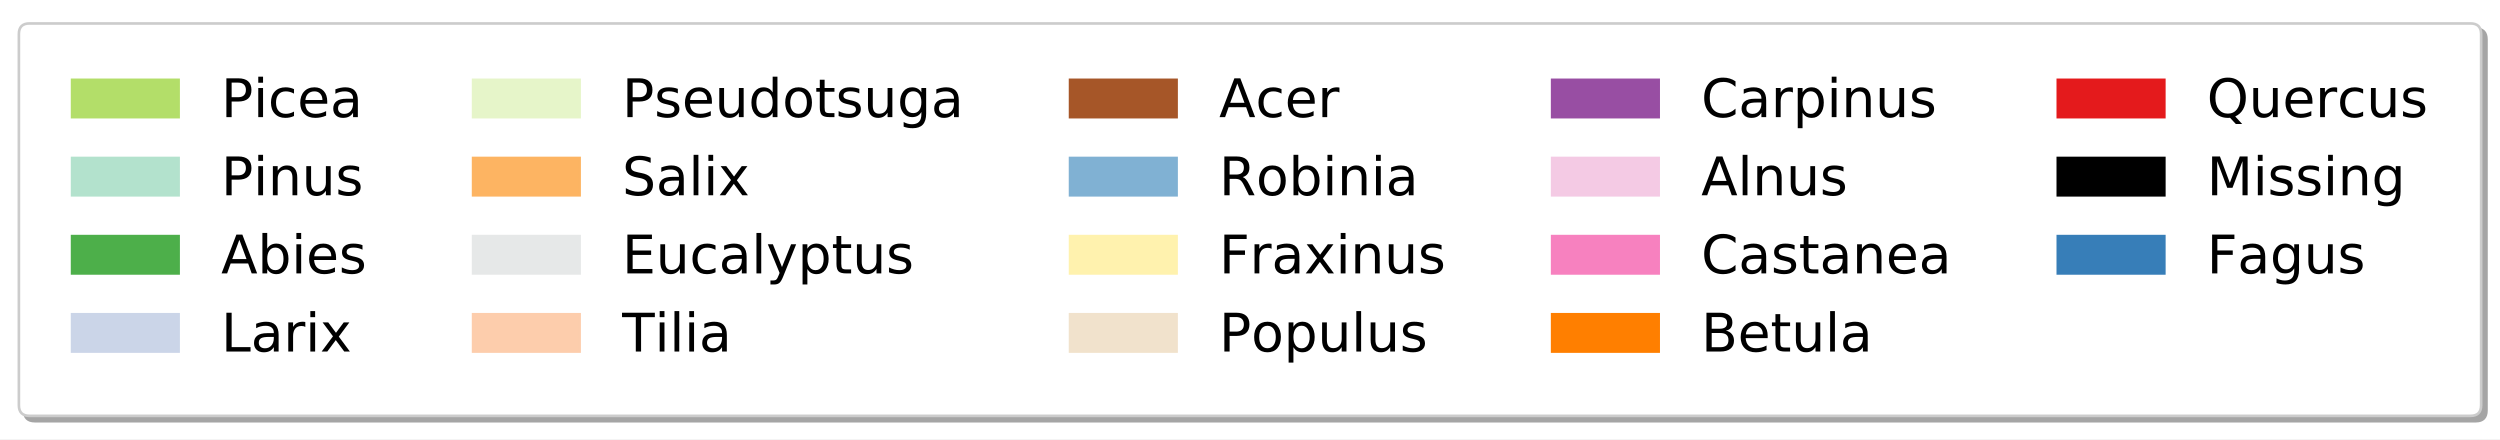
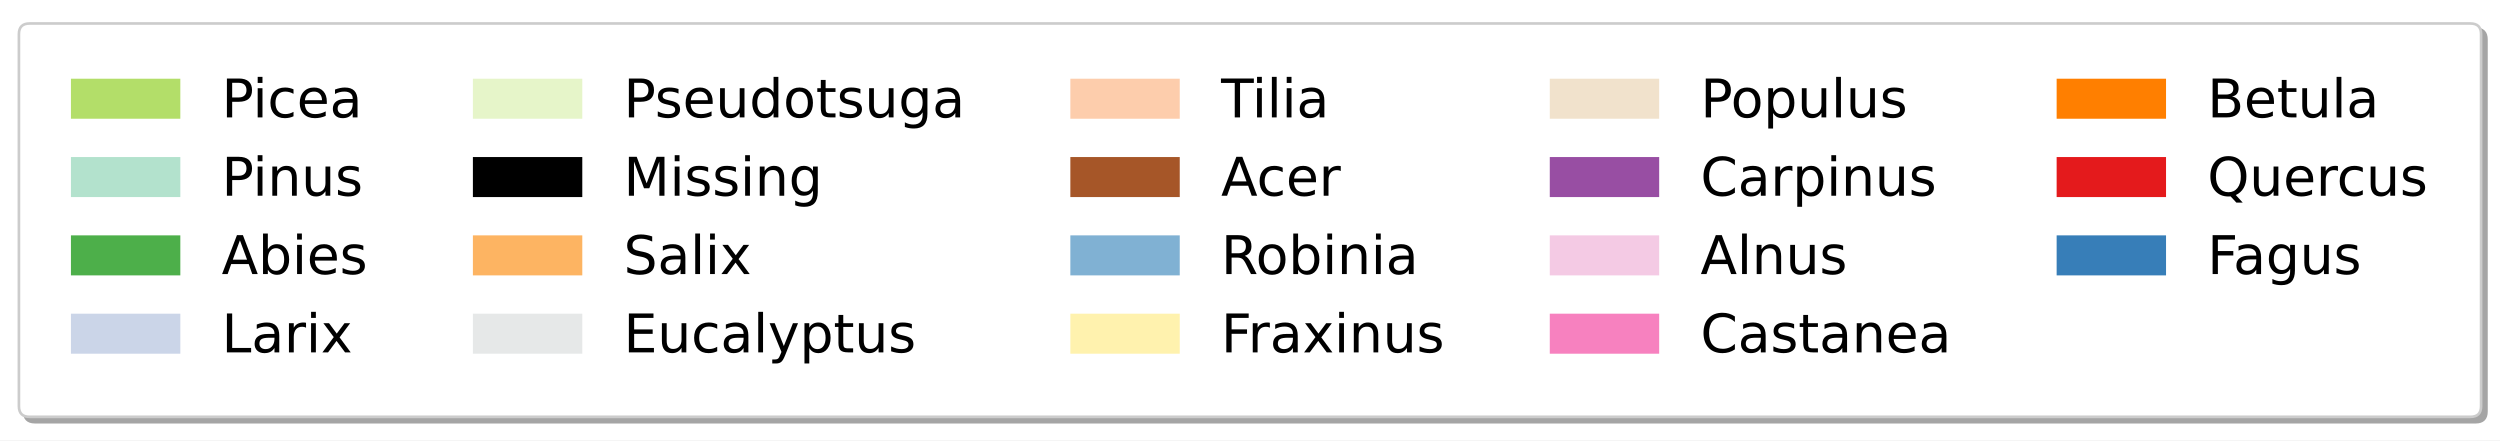
- <svg xmlns="http://www.w3.org/2000/svg" xmlns:xlink="http://www.w3.org/1999/xlink" height="165.04pt" version="1.1" viewBox="0 0 939.247 165.04" width="939.247pt">
+ <svg xmlns="http://www.w3.org/2000/svg" xmlns:xlink="http://www.w3.org/1999/xlink" height="165.04pt" version="1.1" viewBox="0 0 937.02 165.04" width="937.02pt">
  <defs>
    <style type="text/css">
*{stroke-linecap:butt;stroke-linejoin:round;}
  </style>
  </defs>
  <g id="figure_1">
    <g id="patch_1">
-       <path d="M 0 165.04  L 939.247 165.04  L 939.247 0  L 0 0  z " style="fill:#ffffff;" />
+       <path d="M 0 165.04  L 937.02 165.04  L 937.02 0  L 0 0  z " style="fill:#ffffff;" />
    </g>
    <g id="axes_1" />
    <g id="legend_1">
      <g id="patch_2">
-         <path d="M 13.091 158.232  L 930.157 158.232  Q 934.157 158.232 934.157 154.232  L 934.157 14.807  Q 934.157 10.807 930.157 10.807  L 13.091 10.807  Q 9.091 10.807 9.091 14.807  L 9.091 154.232  Q 9.091 158.232 13.091 158.232  z " style="fill:#4c4c4c;opacity:0.5;stroke:#4c4c4c;stroke-linejoin:miter;" />
+         <path d="M 13.087 158.232  L 927.933 158.232  Q 931.933 158.232 931.933 154.232  L 931.933 14.807  Q 931.933 10.807 927.933 10.807  L 13.087 10.807  Q 9.087 10.807 9.087 14.807  L 9.087 154.232  Q 9.087 158.232 13.087 158.232  z " style="fill:#4c4c4c;opacity:0.5;stroke:#4c4c4c;stroke-linejoin:miter;" />
      </g>
      <g id="patch_3">
-         <path d="M 11.091 156.232  L 928.157 156.232  Q 932.157 156.232 932.157 152.232  L 932.157 12.807  Q 932.157 8.807 928.157 8.807  L 11.091 8.807  Q 7.091 8.807 7.091 12.807  L 7.091 152.232  Q 7.091 156.232 11.091 156.232  z " style="fill:#ffffff;stroke:#cccccc;stroke-linejoin:miter;" />
+         <path d="M 11.087 156.232  L 925.933 156.232  Q 929.933 156.232 929.933 152.232  L 929.933 12.807  Q 929.933 8.807 925.933 8.807  L 11.087 8.807  Q 7.087 8.807 7.087 12.807  L 7.087 152.232  Q 7.087 156.232 11.087 156.232  z " style="fill:#ffffff;stroke:#cccccc;stroke-linejoin:miter;" />
      </g>
      <g id="patch_4">
-         <path d="M 27.091 44.004  L 67.091 44.004  L 67.091 30.004  L 27.091 30.004  z " style="fill:#b3de69;stroke:#b3de69;stroke-linejoin:miter;" />
+         <path d="M 27.087 44.004  L 67.087 44.004  L 67.087 30.004  L 27.087 30.004  z " style="fill:#b3de69;stroke:#b3de69;stroke-linejoin:miter;" />
      </g>
      <g id="text_1">
        <defs>
          <path d="M 19.672 64.797  L 19.672 37.406  L 32.078 37.406  Q 38.969 37.406 42.719 40.969  Q 46.484 44.531 46.484 51.125  Q 46.484 57.672 42.719 61.234  Q 38.969 64.797 32.078 64.797  z M 9.812 72.906  L 32.078 72.906  Q 44.344 72.906 50.609 67.359  Q 56.891 61.812 56.891 51.125  Q 56.891 40.328 50.609 34.812  Q 44.344 29.297 32.078 29.297  L 19.672 29.297  L 19.672 0  L 9.812 0  z " id="DejaVuSans-80" />
          <path d="M 9.422 54.688  L 18.406 54.688  L 18.406 0  L 9.422 0  z M 9.422 75.984  L 18.406 75.984  L 18.406 64.594  L 9.422 64.594  z " id="DejaVuSans-105" />
          <path d="M 48.781 52.594  L 48.781 44.188  Q 44.969 46.297 41.141 47.344  Q 37.312 48.391 33.406 48.391  Q 24.656 48.391 19.812 42.844  Q 14.984 37.312 14.984 27.297  Q 14.984 17.281 19.812 11.734  Q 24.656 6.203 33.406 6.203  Q 37.312 6.203 41.141 7.25  Q 44.969 8.297 48.781 10.406  L 48.781 2.094  Q 45.016 0.344 40.984 -0.531  Q 36.969 -1.422 32.422 -1.422  Q 20.062 -1.422 12.781 6.344  Q 5.516 14.109 5.516 27.297  Q 5.516 40.672 12.859 48.328  Q 20.219 56 33.016 56  Q 37.156 56 41.109 55.141  Q 45.062 54.297 48.781 52.594  z " id="DejaVuSans-99" />
          <path d="M 56.203 29.594  L 56.203 25.203  L 14.891 25.203  Q 15.484 15.922 20.484 11.062  Q 25.484 6.203 34.422 6.203  Q 39.594 6.203 44.453 7.469  Q 49.312 8.734 54.109 11.281  L 54.109 2.781  Q 49.266 0.734 44.188 -0.344  Q 39.109 -1.422 33.891 -1.422  Q 20.797 -1.422 13.156 6.188  Q 5.516 13.812 5.516 26.812  Q 5.516 40.234 12.766 48.109  Q 20.016 56 32.328 56  Q 43.359 56 49.781 48.891  Q 56.203 41.797 56.203 29.594  z M 47.219 32.234  Q 47.125 39.594 43.094 43.984  Q 39.062 48.391 32.422 48.391  Q 24.906 48.391 20.391 44.141  Q 15.875 39.891 15.188 32.172  z " id="DejaVuSans-101" />
          <path d="M 34.281 27.484  Q 23.391 27.484 19.188 25  Q 14.984 22.516 14.984 16.5  Q 14.984 11.719 18.141 8.906  Q 21.297 6.109 26.703 6.109  Q 34.188 6.109 38.703 11.406  Q 43.219 16.703 43.219 25.484  L 43.219 27.484  z M 52.203 31.203  L 52.203 0  L 43.219 0  L 43.219 8.297  Q 40.141 3.328 35.547 0.953  Q 30.953 -1.422 24.312 -1.422  Q 15.922 -1.422 10.953 3.297  Q 6 8.016 6 15.922  Q 6 25.141 12.172 29.828  Q 18.359 34.516 30.609 34.516  L 43.219 34.516  L 43.219 35.406  Q 43.219 41.609 39.141 45  Q 35.062 48.391 27.688 48.391  Q 23 48.391 18.547 47.266  Q 14.109 46.141 10.016 43.891  L 10.016 52.203  Q 14.938 54.109 19.578 55.047  Q 24.219 56 28.609 56  Q 40.484 56 46.344 49.844  Q 52.203 43.703 52.203 31.203  z " id="DejaVuSans-97" />
        </defs>
-         <g transform="translate(83.09094 44.00438)scale(0.2 -0.2)">
+         <g transform="translate(83.08656 44.00438)scale(0.2 -0.2)">
          <use xlink:href="#DejaVuSans-80" />
-           <use x="60.271" xlink:href="#DejaVuSans-105" />
-           <use x="88.055" xlink:href="#DejaVuSans-99" />
-           <use x="143.035" xlink:href="#DejaVuSans-101" />
-           <use x="204.559" xlink:href="#DejaVuSans-97" />
+           <use x="58.053" xlink:href="#DejaVuSans-105" />
+           <use x="85.836" xlink:href="#DejaVuSans-99" />
+           <use x="140.816" xlink:href="#DejaVuSans-101" />
+           <use x="202.34" xlink:href="#DejaVuSans-97" />
        </g>
      </g>
      <g id="patch_5">
-         <path d="M 27.091 73.361  L 67.091 73.361  L 67.091 59.361  L 27.091 59.361  z " style="fill:#b3e2cd;stroke:#b3e2cd;stroke-linejoin:miter;" />
+         <path d="M 27.087 73.361  L 67.087 73.361  L 67.087 59.361  L 27.087 59.361  z " style="fill:#b3e2cd;stroke:#b3e2cd;stroke-linejoin:miter;" />
      </g>
      <g id="text_2">
        <defs>
          <path d="M 54.891 33.016  L 54.891 0  L 45.906 0  L 45.906 32.719  Q 45.906 40.484 42.875 44.328  Q 39.844 48.188 33.797 48.188  Q 26.516 48.188 22.312 43.547  Q 18.109 38.922 18.109 30.906  L 18.109 0  L 9.078 0  L 9.078 54.688  L 18.109 54.688  L 18.109 46.188  Q 21.344 51.125 25.703 53.562  Q 30.078 56 35.797 56  Q 45.219 56 50.047 50.172  Q 54.891 44.344 54.891 33.016  z " id="DejaVuSans-110" />
          <path d="M 8.5 21.578  L 8.5 54.688  L 17.484 54.688  L 17.484 21.922  Q 17.484 14.156 20.5 10.266  Q 23.531 6.391 29.594 6.391  Q 36.859 6.391 41.078 11.031  Q 45.312 15.672 45.312 23.688  L 45.312 54.688  L 54.297 54.688  L 54.297 0  L 45.312 0  L 45.312 8.406  Q 42.047 3.422 37.719 1  Q 33.406 -1.422 27.688 -1.422  Q 18.266 -1.422 13.375 4.438  Q 8.5 10.297 8.5 21.578  z M 31.109 56  z " id="DejaVuSans-117" />
          <path d="M 44.281 53.078  L 44.281 44.578  Q 40.484 46.531 36.375 47.5  Q 32.281 48.484 27.875 48.484  Q 21.188 48.484 17.844 46.438  Q 14.5 44.391 14.5 40.281  Q 14.5 37.156 16.891 35.375  Q 19.281 33.594 26.516 31.984  L 29.594 31.297  Q 39.156 29.25 43.188 25.516  Q 47.219 21.781 47.219 15.094  Q 47.219 7.469 41.188 3.016  Q 35.156 -1.422 24.609 -1.422  Q 20.219 -1.422 15.453 -0.562  Q 10.688 0.297 5.422 2  L 5.422 11.281  Q 10.406 8.688 15.234 7.391  Q 20.062 6.109 24.812 6.109  Q 31.156 6.109 34.562 8.281  Q 37.984 10.453 37.984 14.406  Q 37.984 18.062 35.516 20.016  Q 33.062 21.969 24.703 23.781  L 21.578 24.516  Q 13.234 26.266 9.516 29.906  Q 5.812 33.547 5.812 39.891  Q 5.812 47.609 11.281 51.797  Q 16.75 56 26.812 56  Q 31.781 56 36.172 55.266  Q 40.578 54.547 44.281 53.078  z " id="DejaVuSans-115" />
        </defs>
-         <g transform="translate(83.09094 73.36062)scale(0.2 -0.2)">
+         <g transform="translate(83.08656 73.36062)scale(0.2 -0.2)">
          <use xlink:href="#DejaVuSans-80" />
-           <use x="60.271" xlink:href="#DejaVuSans-105" />
-           <use x="88.055" xlink:href="#DejaVuSans-110" />
-           <use x="151.434" xlink:href="#DejaVuSans-117" />
-           <use x="214.812" xlink:href="#DejaVuSans-115" />
+           <use x="58.053" xlink:href="#DejaVuSans-105" />
+           <use x="85.836" xlink:href="#DejaVuSans-110" />
+           <use x="149.215" xlink:href="#DejaVuSans-117" />
+           <use x="212.594" xlink:href="#DejaVuSans-115" />
        </g>
      </g>
      <g id="patch_6">
-         <path d="M 27.091 102.717  L 67.091 102.717  L 67.091 88.717  L 27.091 88.717  z " style="fill:#4daf4a;stroke:#4daf4a;stroke-linejoin:miter;" />
+         <path d="M 27.087 102.717  L 67.087 102.717  L 67.087 88.717  L 27.087 88.717  z " style="fill:#4daf4a;stroke:#4daf4a;stroke-linejoin:miter;" />
      </g>
      <g id="text_3">
        <defs>
          <path d="M 34.188 63.188  L 20.797 26.906  L 47.609 26.906  z M 28.609 72.906  L 39.797 72.906  L 67.578 0  L 57.328 0  L 50.688 18.703  L 17.828 18.703  L 11.188 0  L 0.781 0  z " id="DejaVuSans-65" />
          <path d="M 48.688 27.297  Q 48.688 37.203 44.609 42.844  Q 40.531 48.484 33.406 48.484  Q 26.266 48.484 22.188 42.844  Q 18.109 37.203 18.109 27.297  Q 18.109 17.391 22.188 11.75  Q 26.266 6.109 33.406 6.109  Q 40.531 6.109 44.609 11.75  Q 48.688 17.391 48.688 27.297  z M 18.109 46.391  Q 20.953 51.266 25.266 53.625  Q 29.594 56 35.594 56  Q 45.562 56 51.781 48.094  Q 58.016 40.188 58.016 27.297  Q 58.016 14.406 51.781 6.484  Q 45.562 -1.422 35.594 -1.422  Q 29.594 -1.422 25.266 0.953  Q 20.953 3.328 18.109 8.203  L 18.109 0  L 9.078 0  L 9.078 75.984  L 18.109 75.984  z " id="DejaVuSans-98" />
        </defs>
-         <g transform="translate(83.09094 102.7169)scale(0.2 -0.2)">
+         <g transform="translate(83.08656 102.7169)scale(0.2 -0.2)">
          <use xlink:href="#DejaVuSans-65" />
          <use x="68.408" xlink:href="#DejaVuSans-98" />
          <use x="131.885" xlink:href="#DejaVuSans-105" />
          <use x="159.668" xlink:href="#DejaVuSans-101" />
          <use x="221.191" xlink:href="#DejaVuSans-115" />
        </g>
      </g>
      <g id="patch_7">
-         <path d="M 27.091 132.073  L 67.091 132.073  L 67.091 118.073  L 27.091 118.073  z " style="fill:#cbd5e8;stroke:#cbd5e8;stroke-linejoin:miter;" />
+         <path d="M 27.087 132.073  L 67.087 132.073  L 67.087 118.073  L 27.087 118.073  z " style="fill:#cbd5e8;stroke:#cbd5e8;stroke-linejoin:miter;" />
      </g>
      <g id="text_4">
        <defs>
          <path d="M 9.812 72.906  L 19.672 72.906  L 19.672 8.297  L 55.172 8.297  L 55.172 0  L 9.812 0  z " id="DejaVuSans-76" />
          <path d="M 41.109 46.297  Q 39.594 47.172 37.812 47.578  Q 36.031 48 33.891 48  Q 26.266 48 22.188 43.047  Q 18.109 38.094 18.109 28.812  L 18.109 0  L 9.078 0  L 9.078 54.688  L 18.109 54.688  L 18.109 46.188  Q 20.953 51.172 25.484 53.578  Q 30.031 56 36.531 56  Q 37.453 56 38.578 55.875  Q 39.703 55.766 41.062 55.516  z " id="DejaVuSans-114" />
          <path d="M 54.891 54.688  L 35.109 28.078  L 55.906 0  L 45.312 0  L 29.391 21.484  L 13.484 0  L 2.875 0  L 24.125 28.609  L 4.688 54.688  L 15.281 54.688  L 29.781 35.203  L 44.281 54.688  z " id="DejaVuSans-120" />
        </defs>
-         <g transform="translate(83.09094 132.0731)scale(0.2 -0.2)">
+         <g transform="translate(83.08656 132.0731)scale(0.2 -0.2)">
          <use xlink:href="#DejaVuSans-76" />
          <use x="55.713" xlink:href="#DejaVuSans-97" />
          <use x="116.992" xlink:href="#DejaVuSans-114" />
          <use x="158.105" xlink:href="#DejaVuSans-105" />
          <use x="185.889" xlink:href="#DejaVuSans-120" />
        </g>
      </g>
      <g id="patch_8">
-         <path d="M 177.75 44.004  L 217.75 44.004  L 217.75 30.004  L 177.75 30.004  z " style="fill:#e6f5c9;stroke:#e6f5c9;stroke-linejoin:miter;" />
+         <path d="M 177.746 44.004  L 217.746 44.004  L 217.746 30.004  L 177.746 30.004  z " style="fill:#e6f5c9;stroke:#e6f5c9;stroke-linejoin:miter;" />
      </g>
      <g id="text_5">
        <defs>
          <path d="M 45.406 46.391  L 45.406 75.984  L 54.391 75.984  L 54.391 0  L 45.406 0  L 45.406 8.203  Q 42.578 3.328 38.25 0.953  Q 33.938 -1.422 27.875 -1.422  Q 17.969 -1.422 11.734 6.484  Q 5.516 14.406 5.516 27.297  Q 5.516 40.188 11.734 48.094  Q 17.969 56 27.875 56  Q 33.938 56 38.25 53.625  Q 42.578 51.266 45.406 46.391  z M 14.797 27.297  Q 14.797 17.391 18.875 11.75  Q 22.953 6.109 30.078 6.109  Q 37.203 6.109 41.297 11.75  Q 45.406 17.391 45.406 27.297  Q 45.406 37.203 41.297 42.844  Q 37.203 48.484 30.078 48.484  Q 22.953 48.484 18.875 42.844  Q 14.797 37.203 14.797 27.297  z " id="DejaVuSans-100" />
          <path d="M 30.609 48.391  Q 23.391 48.391 19.188 42.75  Q 14.984 37.109 14.984 27.297  Q 14.984 17.484 19.156 11.844  Q 23.344 6.203 30.609 6.203  Q 37.797 6.203 41.984 11.859  Q 46.188 17.531 46.188 27.297  Q 46.188 37.016 41.984 42.703  Q 37.797 48.391 30.609 48.391  z M 30.609 56  Q 42.328 56 49.016 48.375  Q 55.719 40.766 55.719 27.297  Q 55.719 13.875 49.016 6.219  Q 42.328 -1.422 30.609 -1.422  Q 18.844 -1.422 12.172 6.219  Q 5.516 13.875 5.516 27.297  Q 5.516 40.766 12.172 48.375  Q 18.844 56 30.609 56  z " id="DejaVuSans-111" />
          <path d="M 18.312 70.219  L 18.312 54.688  L 36.812 54.688  L 36.812 47.703  L 18.312 47.703  L 18.312 18.016  Q 18.312 11.328 20.141 9.422  Q 21.969 7.516 27.594 7.516  L 36.812 7.516  L 36.812 0  L 27.594 0  Q 17.188 0 13.234 3.875  Q 9.281 7.766 9.281 18.016  L 9.281 47.703  L 2.688 47.703  L 2.688 54.688  L 9.281 54.688  L 9.281 70.219  z " id="DejaVuSans-116" />
          <path d="M 45.406 27.984  Q 45.406 37.75 41.375 43.109  Q 37.359 48.484 30.078 48.484  Q 22.859 48.484 18.828 43.109  Q 14.797 37.75 14.797 27.984  Q 14.797 18.266 18.828 12.891  Q 22.859 7.516 30.078 7.516  Q 37.359 7.516 41.375 12.891  Q 45.406 18.266 45.406 27.984  z M 54.391 6.781  Q 54.391 -7.172 48.188 -13.984  Q 42 -20.797 29.203 -20.797  Q 24.469 -20.797 20.266 -20.094  Q 16.062 -19.391 12.109 -17.922  L 12.109 -9.188  Q 16.062 -11.328 19.922 -12.344  Q 23.781 -13.375 27.781 -13.375  Q 36.625 -13.375 41.016 -8.766  Q 45.406 -4.156 45.406 5.172  L 45.406 9.625  Q 42.625 4.781 38.281 2.391  Q 33.938 0 27.875 0  Q 17.828 0 11.672 7.656  Q 5.516 15.328 5.516 27.984  Q 5.516 40.672 11.672 48.328  Q 17.828 56 27.875 56  Q 33.938 56 38.281 53.609  Q 42.625 51.219 45.406 46.391  L 45.406 54.688  L 54.391 54.688  z " id="DejaVuSans-103" />
        </defs>
-         <g transform="translate(233.7503 44.00438)scale(0.2 -0.2)">
+         <g transform="translate(233.7459 44.00438)scale(0.2 -0.2)">
          <use xlink:href="#DejaVuSans-80" />
-           <use x="60.287" xlink:href="#DejaVuSans-115" />
-           <use x="112.387" xlink:href="#DejaVuSans-101" />
-           <use x="173.91" xlink:href="#DejaVuSans-117" />
-           <use x="237.289" xlink:href="#DejaVuSans-100" />
-           <use x="300.766" xlink:href="#DejaVuSans-111" />
-           <use x="361.947" xlink:href="#DejaVuSans-116" />
-           <use x="401.156" xlink:href="#DejaVuSans-115" />
-           <use x="453.256" xlink:href="#DejaVuSans-117" />
-           <use x="516.635" xlink:href="#DejaVuSans-103" />
-           <use x="580.111" xlink:href="#DejaVuSans-97" />
+           <use x="58.553" xlink:href="#DejaVuSans-115" />
+           <use x="110.652" xlink:href="#DejaVuSans-101" />
+           <use x="172.176" xlink:href="#DejaVuSans-117" />
+           <use x="235.555" xlink:href="#DejaVuSans-100" />
+           <use x="299.031" xlink:href="#DejaVuSans-111" />
+           <use x="360.213" xlink:href="#DejaVuSans-116" />
+           <use x="399.422" xlink:href="#DejaVuSans-115" />
+           <use x="451.521" xlink:href="#DejaVuSans-117" />
+           <use x="514.9" xlink:href="#DejaVuSans-103" />
+           <use x="578.377" xlink:href="#DejaVuSans-97" />
        </g>
      </g>
      <g id="patch_9">
-         <path d="M 177.75 73.361  L 217.75 73.361  L 217.75 59.361  L 177.75 59.361  z " style="fill:#fdb462;stroke:#fdb462;stroke-linejoin:miter;" />
+         <path d="M 177.746 73.361  L 217.746 73.361  L 217.746 59.361  L 177.746 59.361  z " style="stroke:#000000;stroke-linejoin:miter;" />
      </g>
      <g id="text_6">
+         <defs>
+           <path d="M 9.812 72.906  L 24.516 72.906  L 43.109 23.297  L 61.812 72.906  L 76.516 72.906  L 76.516 0  L 66.891 0  L 66.891 64.016  L 48.094 14.016  L 38.188 14.016  L 19.391 64.016  L 19.391 0  L 9.812 0  z " id="DejaVuSans-77" />
+         </defs>
+         <g transform="translate(233.7459 73.36062)scale(0.2 -0.2)">
+           <use xlink:href="#DejaVuSans-77" />
+           <use x="86.279" xlink:href="#DejaVuSans-105" />
+           <use x="114.062" xlink:href="#DejaVuSans-115" />
+           <use x="166.162" xlink:href="#DejaVuSans-115" />
+           <use x="218.262" xlink:href="#DejaVuSans-105" />
+           <use x="246.045" xlink:href="#DejaVuSans-110" />
+           <use x="309.424" xlink:href="#DejaVuSans-103" />
+         </g>
+       </g>
+       <g id="patch_10">
+         <path d="M 177.746 102.717  L 217.746 102.717  L 217.746 88.717  L 177.746 88.717  z " style="fill:#fdb462;stroke:#fdb462;stroke-linejoin:miter;" />
+       </g>
+       <g id="text_7">
        <defs>
          <path d="M 53.516 70.516  L 53.516 60.891  Q 47.906 63.578 42.922 64.891  Q 37.938 66.219 33.297 66.219  Q 25.25 66.219 20.875 63.094  Q 16.5 59.969 16.5 54.203  Q 16.5 49.359 19.406 46.891  Q 22.312 44.438 30.422 42.922  L 36.375 41.703  Q 47.406 39.594 52.656 34.297  Q 57.906 29 57.906 20.125  Q 57.906 9.516 50.797 4.047  Q 43.703 -1.422 29.984 -1.422  Q 24.812 -1.422 18.969 -0.25  Q 13.141 0.922 6.891 3.219  L 6.891 13.375  Q 12.891 10.016 18.656 8.297  Q 24.422 6.594 29.984 6.594  Q 38.422 6.594 43.016 9.906  Q 47.609 13.234 47.609 19.391  Q 47.609 24.75 44.312 27.781  Q 41.016 30.812 33.5 32.328  L 27.484 33.5  Q 16.453 35.688 11.516 40.375  Q 6.594 45.062 6.594 53.422  Q 6.594 63.094 13.406 68.656  Q 20.219 74.219 32.172 74.219  Q 37.312 74.219 42.625 73.281  Q 47.953 72.359 53.516 70.516  z " id="DejaVuSans-83" />
          <path d="M 9.422 75.984  L 18.406 75.984  L 18.406 0  L 9.422 0  z " id="DejaVuSans-108" />
        </defs>
-         <g transform="translate(233.7503 73.36062)scale(0.2 -0.2)">
+         <g transform="translate(233.7459 102.7169)scale(0.2 -0.2)">
          <use xlink:href="#DejaVuSans-83" />
          <use x="63.477" xlink:href="#DejaVuSans-97" />
          <use x="124.756" xlink:href="#DejaVuSans-108" />
          <use x="152.539" xlink:href="#DejaVuSans-105" />
          <use x="180.322" xlink:href="#DejaVuSans-120" />
        </g>
      </g>
-       <g id="patch_10">
-         <path d="M 177.75 102.717  L 217.75 102.717  L 217.75 88.717  L 177.75 88.717  z " style="fill:#e6e8e8;stroke:#e6e8e8;stroke-linejoin:miter;" />
-       </g>
-       <g id="text_7">
+       <g id="patch_11">
+         <path d="M 177.746 132.073  L 217.746 132.073  L 217.746 118.073  L 177.746 118.073  z " style="fill:#e6e8e8;stroke:#e6e8e8;stroke-linejoin:miter;" />
+       </g>
+       <g id="text_8">
        <defs>
          <path d="M 9.812 72.906  L 55.906 72.906  L 55.906 64.594  L 19.672 64.594  L 19.672 43.016  L 54.391 43.016  L 54.391 34.719  L 19.672 34.719  L 19.672 8.297  L 56.781 8.297  L 56.781 0  L 9.812 0  z " id="DejaVuSans-69" />
          <path d="M 32.172 -5.078  Q 28.375 -14.844 24.75 -17.812  Q 21.141 -20.797 15.094 -20.797  L 7.906 -20.797  L 7.906 -13.281  L 13.188 -13.281  Q 16.891 -13.281 18.938 -11.516  Q 21 -9.766 23.484 -3.219  L 25.094 0.875  L 2.984 54.688  L 12.5 54.688  L 29.594 11.922  L 46.688 54.688  L 56.203 54.688  z " id="DejaVuSans-121" />
          <path d="M 18.109 8.203  L 18.109 -20.797  L 9.078 -20.797  L 9.078 54.688  L 18.109 54.688  L 18.109 46.391  Q 20.953 51.266 25.266 53.625  Q 29.594 56 35.594 56  Q 45.562 56 51.781 48.094  Q 58.016 40.188 58.016 27.297  Q 58.016 14.406 51.781 6.484  Q 45.562 -1.422 35.594 -1.422  Q 29.594 -1.422 25.266 0.953  Q 20.953 3.328 18.109 8.203  z M 48.688 27.297  Q 48.688 37.203 44.609 42.844  Q 40.531 48.484 33.406 48.484  Q 26.266 48.484 22.188 42.844  Q 18.109 37.203 18.109 27.297  Q 18.109 17.391 22.188 11.75  Q 26.266 6.109 33.406 6.109  Q 40.531 6.109 44.609 11.75  Q 48.688 17.391 48.688 27.297  z " id="DejaVuSans-112" />
        </defs>
-         <g transform="translate(233.7503 102.7169)scale(0.2 -0.2)">
+         <g transform="translate(233.7459 132.0731)scale(0.2 -0.2)">
          <use xlink:href="#DejaVuSans-69" />
          <use x="63.184" xlink:href="#DejaVuSans-117" />
          <use x="126.562" xlink:href="#DejaVuSans-99" />
          <use x="181.543" xlink:href="#DejaVuSans-97" />
          <use x="242.822" xlink:href="#DejaVuSans-108" />
          <use x="270.605" xlink:href="#DejaVuSans-121" />
          <use x="329.785" xlink:href="#DejaVuSans-112" />
          <use x="393.262" xlink:href="#DejaVuSans-116" />
          <use x="432.471" xlink:href="#DejaVuSans-117" />
          <use x="495.85" xlink:href="#DejaVuSans-115" />
        </g>
      </g>
-       <g id="patch_11">
-         <path d="M 177.75 132.073  L 217.75 132.073  L 217.75 118.073  L 177.75 118.073  z " style="fill:#fdcdac;stroke:#fdcdac;stroke-linejoin:miter;" />
-       </g>
-       <g id="text_8">
+       <g id="patch_12">
+         <path d="M 401.677 44.004  L 441.677 44.004  L 441.677 30.004  L 401.677 30.004  z " style="fill:#fdcdac;stroke:#fdcdac;stroke-linejoin:miter;" />
+       </g>
+       <g id="text_9">
        <defs>
          <path d="M -0.297 72.906  L 61.375 72.906  L 61.375 64.594  L 35.5 64.594  L 35.5 0  L 25.594 0  L 25.594 64.594  L -0.297 64.594  z " id="DejaVuSans-84" />
        </defs>
-         <g transform="translate(233.7503 132.0731)scale(0.2 -0.2)">
+         <g transform="translate(457.6772 44.00438)scale(0.2 -0.2)">
          <use xlink:href="#DejaVuSans-84" />
-           <use x="61.037" xlink:href="#DejaVuSans-105" />
-           <use x="88.82" xlink:href="#DejaVuSans-108" />
-           <use x="116.604" xlink:href="#DejaVuSans-105" />
-           <use x="144.387" xlink:href="#DejaVuSans-97" />
-         </g>
-       </g>
-       <g id="patch_12">
-         <path d="M 402.028 44.004  L 442.028 44.004  L 442.028 30.004  L 402.028 30.004  z " style="fill:#a65628;stroke:#a65628;stroke-linejoin:miter;" />
-       </g>
-       <g id="text_9">
-         <g transform="translate(458.0284 44.00438)scale(0.2 -0.2)">
+           <use x="57.959" xlink:href="#DejaVuSans-105" />
+           <use x="85.742" xlink:href="#DejaVuSans-108" />
+           <use x="113.525" xlink:href="#DejaVuSans-105" />
+           <use x="141.309" xlink:href="#DejaVuSans-97" />
+         </g>
+       </g>
+       <g id="patch_13">
+         <path d="M 401.677 73.361  L 441.677 73.361  L 441.677 59.361  L 401.677 59.361  z " style="fill:#a65628;stroke:#a65628;stroke-linejoin:miter;" />
+       </g>
+       <g id="text_10">
+         <g transform="translate(457.6772 73.36062)scale(0.2 -0.2)">
          <use xlink:href="#DejaVuSans-65" />
-           <use x="68.393" xlink:href="#DejaVuSans-99" />
-           <use x="123.373" xlink:href="#DejaVuSans-101" />
-           <use x="184.896" xlink:href="#DejaVuSans-114" />
-         </g>
-       </g>
-       <g id="patch_13">
-         <path d="M 402.028 73.361  L 442.028 73.361  L 442.028 59.361  L 402.028 59.361  z " style="fill:#80b1d3;stroke:#80b1d3;stroke-linejoin:miter;" />
-       </g>
-       <g id="text_10">
+           <use x="66.658" xlink:href="#DejaVuSans-99" />
+           <use x="121.639" xlink:href="#DejaVuSans-101" />
+           <use x="183.162" xlink:href="#DejaVuSans-114" />
+         </g>
+       </g>
+       <g id="patch_14">
+         <path d="M 401.677 102.717  L 441.677 102.717  L 441.677 88.717  L 401.677 88.717  z " style="fill:#80b1d3;stroke:#80b1d3;stroke-linejoin:miter;" />
+       </g>
+       <g id="text_11">
        <defs>
          <path d="M 44.391 34.188  Q 47.562 33.109 50.562 29.594  Q 53.562 26.078 56.594 19.922  L 66.609 0  L 56 0  L 46.688 18.703  Q 43.062 26.031 39.672 28.422  Q 36.281 30.812 30.422 30.812  L 19.672 30.812  L 19.672 0  L 9.812 0  L 9.812 72.906  L 32.078 72.906  Q 44.578 72.906 50.734 67.672  Q 56.891 62.453 56.891 51.906  Q 56.891 45.016 53.688 40.469  Q 50.484 35.938 44.391 34.188  z M 19.672 64.797  L 19.672 38.922  L 32.078 38.922  Q 39.203 38.922 42.844 42.219  Q 46.484 45.516 46.484 51.906  Q 46.484 58.297 42.844 61.547  Q 39.203 64.797 32.078 64.797  z " id="DejaVuSans-82" />
        </defs>
-         <g transform="translate(458.0284 73.36062)scale(0.2 -0.2)">
+         <g transform="translate(457.6772 102.7169)scale(0.2 -0.2)">
          <use xlink:href="#DejaVuSans-82" />
-           <use x="69.42" xlink:href="#DejaVuSans-111" />
-           <use x="130.602" xlink:href="#DejaVuSans-98" />
-           <use x="194.078" xlink:href="#DejaVuSans-105" />
-           <use x="221.861" xlink:href="#DejaVuSans-110" />
-           <use x="285.24" xlink:href="#DejaVuSans-105" />
-           <use x="313.023" xlink:href="#DejaVuSans-97" />
-         </g>
-       </g>
-       <g id="patch_14">
-         <path d="M 402.028 102.717  L 442.028 102.717  L 442.028 88.717  L 402.028 88.717  z " style="fill:#fff2ae;stroke:#fff2ae;stroke-linejoin:miter;" />
-       </g>
-       <g id="text_11">
+           <use x="64.982" xlink:href="#DejaVuSans-111" />
+           <use x="126.164" xlink:href="#DejaVuSans-98" />
+           <use x="189.641" xlink:href="#DejaVuSans-105" />
+           <use x="217.424" xlink:href="#DejaVuSans-110" />
+           <use x="280.803" xlink:href="#DejaVuSans-105" />
+           <use x="308.586" xlink:href="#DejaVuSans-97" />
+         </g>
+       </g>
+       <g id="patch_15">
+         <path d="M 401.677 132.073  L 441.677 132.073  L 441.677 118.073  L 401.677 118.073  z " style="fill:#fff2ae;stroke:#fff2ae;stroke-linejoin:miter;" />
+       </g>
+       <g id="text_12">
        <defs>
          <path d="M 9.812 72.906  L 51.703 72.906  L 51.703 64.594  L 19.672 64.594  L 19.672 43.109  L 48.578 43.109  L 48.578 34.812  L 19.672 34.812  L 19.672 0  L 9.812 0  z " id="DejaVuSans-70" />
        </defs>
-         <g transform="translate(458.0284 102.7169)scale(0.2 -0.2)">
+         <g transform="translate(457.6772 132.0731)scale(0.2 -0.2)">
          <use xlink:href="#DejaVuSans-70" />
-           <use x="57.41" xlink:href="#DejaVuSans-114" />
-           <use x="98.523" xlink:href="#DejaVuSans-97" />
-           <use x="159.803" xlink:href="#DejaVuSans-120" />
-           <use x="218.982" xlink:href="#DejaVuSans-105" />
-           <use x="246.766" xlink:href="#DejaVuSans-110" />
-           <use x="310.145" xlink:href="#DejaVuSans-117" />
-           <use x="373.523" xlink:href="#DejaVuSans-115" />
-         </g>
-       </g>
-       <g id="patch_15">
-         <path d="M 402.028 132.073  L 442.028 132.073  L 442.028 118.073  L 402.028 118.073  z " style="fill:#f1e2cc;stroke:#f1e2cc;stroke-linejoin:miter;" />
-       </g>
-       <g id="text_12">
-         <g transform="translate(458.0284 132.0731)scale(0.2 -0.2)">
+           <use x="50.27" xlink:href="#DejaVuSans-114" />
+           <use x="91.383" xlink:href="#DejaVuSans-97" />
+           <use x="152.662" xlink:href="#DejaVuSans-120" />
+           <use x="211.842" xlink:href="#DejaVuSans-105" />
+           <use x="239.625" xlink:href="#DejaVuSans-110" />
+           <use x="303.004" xlink:href="#DejaVuSans-117" />
+           <use x="366.383" xlink:href="#DejaVuSans-115" />
+         </g>
+       </g>
+       <g id="patch_16">
+         <path d="M 581.371 44.004  L 621.371 44.004  L 621.371 30.004  L 581.371 30.004  z " style="fill:#f1e2cc;stroke:#f1e2cc;stroke-linejoin:miter;" />
+       </g>
+       <g id="text_13">
+         <g transform="translate(637.3709 44.00438)scale(0.2 -0.2)">
          <use xlink:href="#DejaVuSans-80" />
-           <use x="60.256" xlink:href="#DejaVuSans-111" />
-           <use x="121.438" xlink:href="#DejaVuSans-112" />
-           <use x="184.914" xlink:href="#DejaVuSans-117" />
-           <use x="248.293" xlink:href="#DejaVuSans-108" />
-           <use x="276.076" xlink:href="#DejaVuSans-117" />
-           <use x="339.455" xlink:href="#DejaVuSans-115" />
-         </g>
-       </g>
-       <g id="patch_16">
-         <path d="M 583.15 44.004  L 623.15 44.004  L 623.15 30.004  L 583.15 30.004  z " style="fill:#984ea3;stroke:#984ea3;stroke-linejoin:miter;" />
-       </g>
-       <g id="text_13">
+           <use x="56.678" xlink:href="#DejaVuSans-111" />
+           <use x="117.859" xlink:href="#DejaVuSans-112" />
+           <use x="181.336" xlink:href="#DejaVuSans-117" />
+           <use x="244.715" xlink:href="#DejaVuSans-108" />
+           <use x="272.498" xlink:href="#DejaVuSans-117" />
+           <use x="335.877" xlink:href="#DejaVuSans-115" />
+         </g>
+       </g>
+       <g id="patch_17">
+         <path d="M 581.371 73.361  L 621.371 73.361  L 621.371 59.361  L 581.371 59.361  z " style="fill:#984ea3;stroke:#984ea3;stroke-linejoin:miter;" />
+       </g>
+       <g id="text_14">
        <defs>
          <path d="M 64.406 67.281  L 64.406 56.891  Q 59.422 61.531 53.781 63.812  Q 48.141 66.109 41.797 66.109  Q 29.297 66.109 22.656 58.469  Q 16.016 50.828 16.016 36.375  Q 16.016 21.969 22.656 14.328  Q 29.297 6.688 41.797 6.688  Q 48.141 6.688 53.781 8.984  Q 59.422 11.281 64.406 15.922  L 64.406 5.609  Q 59.234 2.094 53.438 0.328  Q 47.656 -1.422 41.219 -1.422  Q 24.656 -1.422 15.125 8.703  Q 5.609 18.844 5.609 36.375  Q 5.609 53.953 15.125 64.078  Q 24.656 74.219 41.219 74.219  Q 47.75 74.219 53.531 72.484  Q 59.328 70.75 64.406 67.281  z " id="DejaVuSans-67" />
        </defs>
-         <g transform="translate(639.1503 44.00438)scale(0.2 -0.2)">
+         <g transform="translate(637.3709 73.36062)scale(0.2 -0.2)">
          <use xlink:href="#DejaVuSans-67" />
          <use x="69.824" xlink:href="#DejaVuSans-97" />
          <use x="131.104" xlink:href="#DejaVuSans-114" />
          <use x="172.217" xlink:href="#DejaVuSans-112" />
          <use x="235.693" xlink:href="#DejaVuSans-105" />
          <use x="263.477" xlink:href="#DejaVuSans-110" />
          <use x="326.855" xlink:href="#DejaVuSans-117" />
          <use x="390.234" xlink:href="#DejaVuSans-115" />
        </g>
      </g>
-       <g id="patch_17">
-         <path d="M 583.15 73.361  L 623.15 73.361  L 623.15 59.361  L 583.15 59.361  z " style="fill:#f4cae4;stroke:#f4cae4;stroke-linejoin:miter;" />
-       </g>
-       <g id="text_14">
-         <g transform="translate(639.1503 73.36062)scale(0.2 -0.2)">
+       <g id="patch_18">
+         <path d="M 581.371 102.717  L 621.371 102.717  L 621.371 88.717  L 581.371 88.717  z " style="fill:#f4cae4;stroke:#f4cae4;stroke-linejoin:miter;" />
+       </g>
+       <g id="text_15">
+         <g transform="translate(637.3709 102.7169)scale(0.2 -0.2)">
          <use xlink:href="#DejaVuSans-65" />
          <use x="68.408" xlink:href="#DejaVuSans-108" />
          <use x="96.191" xlink:href="#DejaVuSans-110" />
          <use x="159.57" xlink:href="#DejaVuSans-117" />
          <use x="222.949" xlink:href="#DejaVuSans-115" />
        </g>
      </g>
-       <g id="patch_18">
-         <path d="M 583.15 102.717  L 623.15 102.717  L 623.15 88.717  L 583.15 88.717  z " style="fill:#f781bf;stroke:#f781bf;stroke-linejoin:miter;" />
-       </g>
-       <g id="text_15">
-         <g transform="translate(639.1503 102.7169)scale(0.2 -0.2)">
+       <g id="patch_19">
+         <path d="M 581.371 132.073  L 621.371 132.073  L 621.371 118.073  L 581.371 118.073  z " style="fill:#f781bf;stroke:#f781bf;stroke-linejoin:miter;" />
+       </g>
+       <g id="text_16">
+         <g transform="translate(637.3709 132.0731)scale(0.2 -0.2)">
          <use xlink:href="#DejaVuSans-67" />
          <use x="69.824" xlink:href="#DejaVuSans-97" />
          <use x="131.104" xlink:href="#DejaVuSans-115" />
          <use x="183.203" xlink:href="#DejaVuSans-116" />
          <use x="222.412" xlink:href="#DejaVuSans-97" />
          <use x="283.691" xlink:href="#DejaVuSans-110" />
          <use x="347.07" xlink:href="#DejaVuSans-101" />
          <use x="408.594" xlink:href="#DejaVuSans-97" />
        </g>
      </g>
-       <g id="patch_19">
-         <path d="M 583.15 132.073  L 623.15 132.073  L 623.15 118.073  L 583.15 118.073  z " style="fill:#ff7f00;stroke:#ff7f00;stroke-linejoin:miter;" />
-       </g>
-       <g id="text_16">
+       <g id="patch_20">
+         <path d="M 771.346 44.004  L 811.346 44.004  L 811.346 30.004  L 771.346 30.004  z " style="fill:#ff7f00;stroke:#ff7f00;stroke-linejoin:miter;" />
+       </g>
+       <g id="text_17">
        <defs>
          <path d="M 19.672 34.812  L 19.672 8.109  L 35.5 8.109  Q 43.453 8.109 47.281 11.406  Q 51.125 14.703 51.125 21.484  Q 51.125 28.328 47.281 31.562  Q 43.453 34.812 35.5 34.812  z M 19.672 64.797  L 19.672 42.828  L 34.281 42.828  Q 41.5 42.828 45.031 45.531  Q 48.578 48.25 48.578 53.812  Q 48.578 59.328 45.031 62.062  Q 41.5 64.797 34.281 64.797  z M 9.812 72.906  L 35.016 72.906  Q 46.297 72.906 52.391 68.219  Q 58.5 63.531 58.5 54.891  Q 58.5 48.188 55.375 44.234  Q 52.25 40.281 46.188 39.312  Q 53.469 37.75 57.5 32.781  Q 61.531 27.828 61.531 20.406  Q 61.531 10.641 54.891 5.312  Q 48.25 0 35.984 0  L 9.812 0  z " id="DejaVuSans-66" />
        </defs>
-         <g transform="translate(639.1503 132.0731)scale(0.2 -0.2)">
+         <g transform="translate(827.3459 44.00438)scale(0.2 -0.2)">
          <use xlink:href="#DejaVuSans-66" />
          <use x="68.604" xlink:href="#DejaVuSans-101" />
          <use x="130.127" xlink:href="#DejaVuSans-116" />
          <use x="169.336" xlink:href="#DejaVuSans-117" />
          <use x="232.715" xlink:href="#DejaVuSans-108" />
          <use x="260.498" xlink:href="#DejaVuSans-97" />
        </g>
      </g>
-       <g id="patch_20">
-         <path d="M 773.125 44.004  L 813.125 44.004  L 813.125 30.004  L 773.125 30.004  z " style="fill:#e41a1c;stroke:#e41a1c;stroke-linejoin:miter;" />
-       </g>
-       <g id="text_17">
+       <g id="patch_21">
+         <path d="M 771.346 73.361  L 811.346 73.361  L 811.346 59.361  L 771.346 59.361  z " style="fill:#e41a1c;stroke:#e41a1c;stroke-linejoin:miter;" />
+       </g>
+       <g id="text_18">
        <defs>
          <path d="M 39.406 66.219  Q 28.656 66.219 22.328 58.203  Q 16.016 50.203 16.016 36.375  Q 16.016 22.609 22.328 14.594  Q 28.656 6.594 39.406 6.594  Q 50.141 6.594 56.422 14.594  Q 62.703 22.609 62.703 36.375  Q 62.703 50.203 56.422 58.203  Q 50.141 66.219 39.406 66.219  z M 53.219 1.312  L 66.219 -12.891  L 54.297 -12.891  L 43.5 -1.219  Q 41.891 -1.312 41.031 -1.359  Q 40.188 -1.422 39.406 -1.422  Q 24.031 -1.422 14.812 8.859  Q 5.609 19.141 5.609 36.375  Q 5.609 53.656 14.812 63.938  Q 24.031 74.219 39.406 74.219  Q 54.734 74.219 63.906 63.938  Q 73.094 53.656 73.094 36.375  Q 73.094 23.688 67.984 14.641  Q 62.891 5.609 53.219 1.312  z " id="DejaVuSans-81" />
        </defs>
-         <g transform="translate(829.1253 44.00438)scale(0.2 -0.2)">
+         <g transform="translate(827.3459 73.36062)scale(0.2 -0.2)">
          <use xlink:href="#DejaVuSans-81" />
          <use x="78.711" xlink:href="#DejaVuSans-117" />
          <use x="142.09" xlink:href="#DejaVuSans-101" />
          <use x="203.613" xlink:href="#DejaVuSans-114" />
-           <use x="244.695" xlink:href="#DejaVuSans-99" />
-           <use x="299.676" xlink:href="#DejaVuSans-117" />
-           <use x="363.055" xlink:href="#DejaVuSans-115" />
-         </g>
-       </g>
-       <g id="patch_21">
-         <path d="M 773.125 73.361  L 813.125 73.361  L 813.125 59.361  L 773.125 59.361  z " style="stroke:#000000;stroke-linejoin:miter;" />
-       </g>
-       <g id="text_18">
-         <defs>
-           <path d="M 9.812 72.906  L 24.516 72.906  L 43.109 23.297  L 61.812 72.906  L 76.516 72.906  L 76.516 0  L 66.891 0  L 66.891 64.016  L 48.094 14.016  L 38.188 14.016  L 19.391 64.016  L 19.391 0  L 9.812 0  z " id="DejaVuSans-77" />
-         </defs>
-         <g transform="translate(829.1253 73.36062)scale(0.2 -0.2)">
-           <use xlink:href="#DejaVuSans-77" />
-           <use x="86.279" xlink:href="#DejaVuSans-105" />
-           <use x="114.062" xlink:href="#DejaVuSans-115" />
-           <use x="166.162" xlink:href="#DejaVuSans-115" />
-           <use x="218.262" xlink:href="#DejaVuSans-105" />
-           <use x="246.045" xlink:href="#DejaVuSans-110" />
-           <use x="309.424" xlink:href="#DejaVuSans-103" />
+           <use x="242.477" xlink:href="#DejaVuSans-99" />
+           <use x="297.457" xlink:href="#DejaVuSans-117" />
+           <use x="360.836" xlink:href="#DejaVuSans-115" />
        </g>
      </g>
      <g id="patch_22">
-         <path d="M 773.125 102.717  L 813.125 102.717  L 813.125 88.717  L 773.125 88.717  z " style="fill:#377eb8;stroke:#377eb8;stroke-linejoin:miter;" />
+         <path d="M 771.346 102.717  L 811.346 102.717  L 811.346 88.717  L 771.346 88.717  z " style="fill:#377eb8;stroke:#377eb8;stroke-linejoin:miter;" />
      </g>
      <g id="text_19">
-         <g transform="translate(829.1253 102.7169)scale(0.2 -0.2)">
+         <g transform="translate(827.3459 102.7169)scale(0.2 -0.2)">
          <use xlink:href="#DejaVuSans-70" />
-           <use x="57.379" xlink:href="#DejaVuSans-97" />
-           <use x="118.658" xlink:href="#DejaVuSans-103" />
-           <use x="182.135" xlink:href="#DejaVuSans-117" />
-           <use x="245.514" xlink:href="#DejaVuSans-115" />
+           <use x="48.395" xlink:href="#DejaVuSans-97" />
+           <use x="109.674" xlink:href="#DejaVuSans-103" />
+           <use x="173.15" xlink:href="#DejaVuSans-117" />
+           <use x="236.529" xlink:href="#DejaVuSans-115" />
        </g>
      </g>
    </g>
  </g>
</svg>
